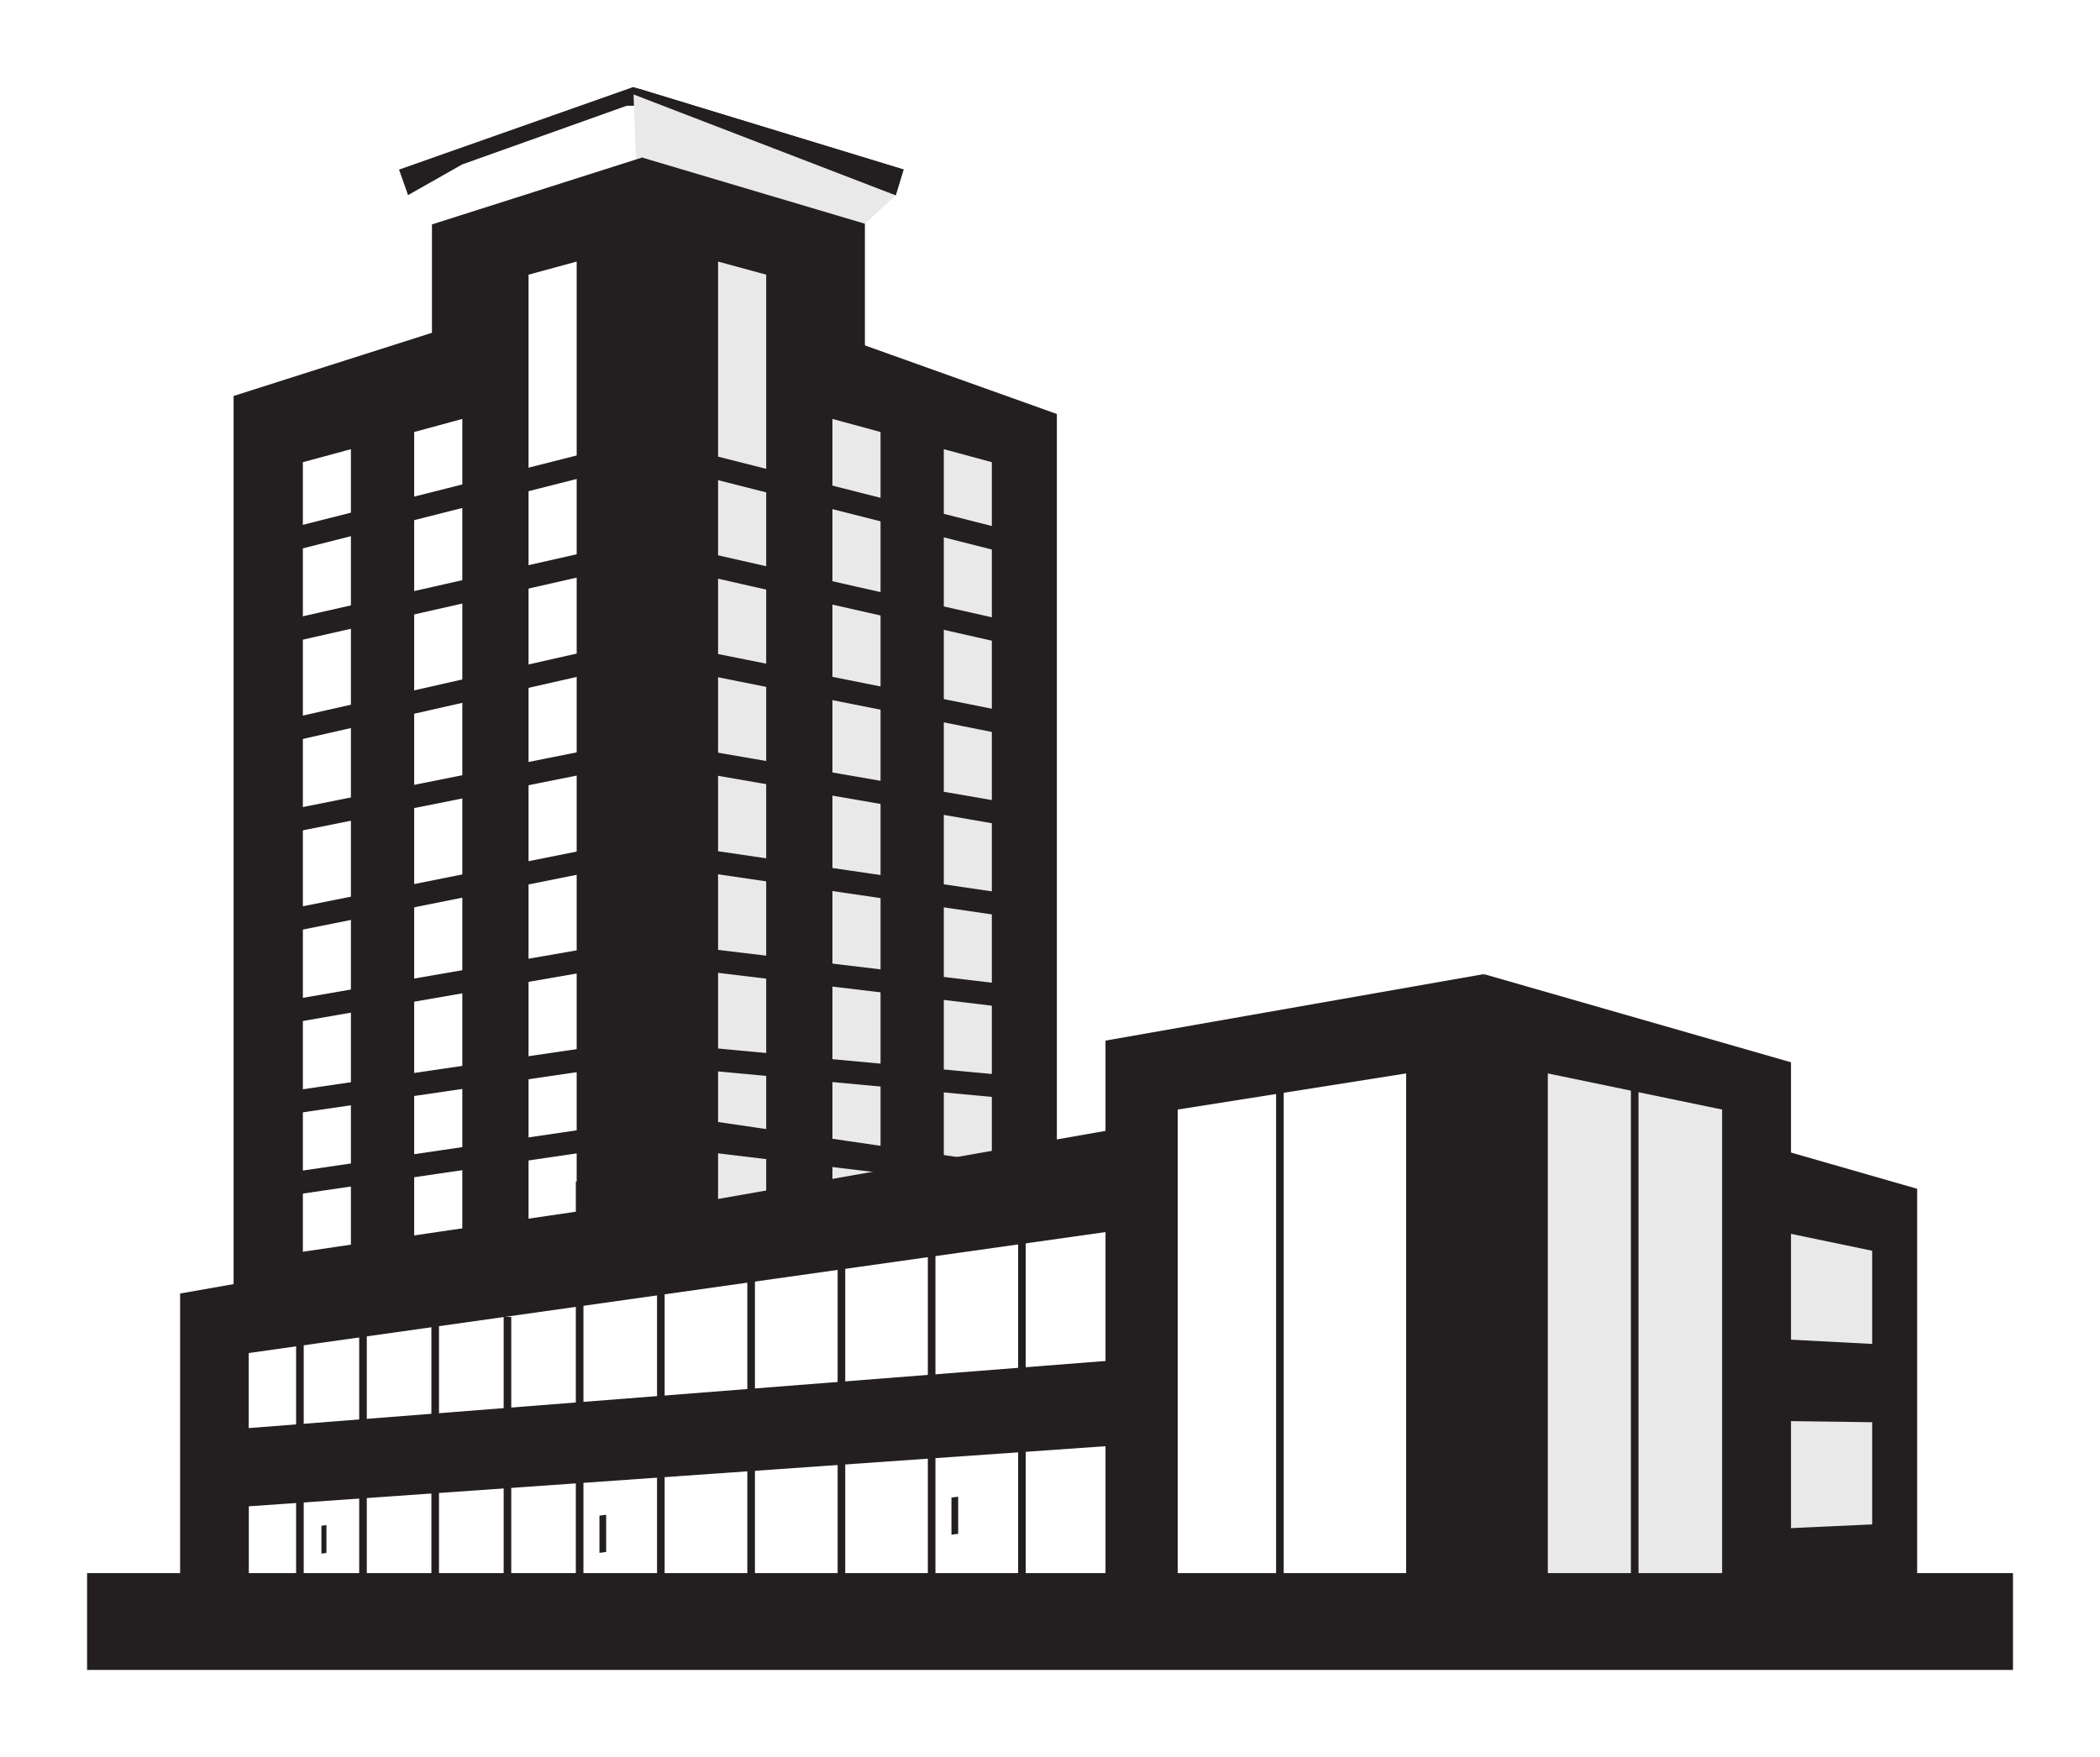
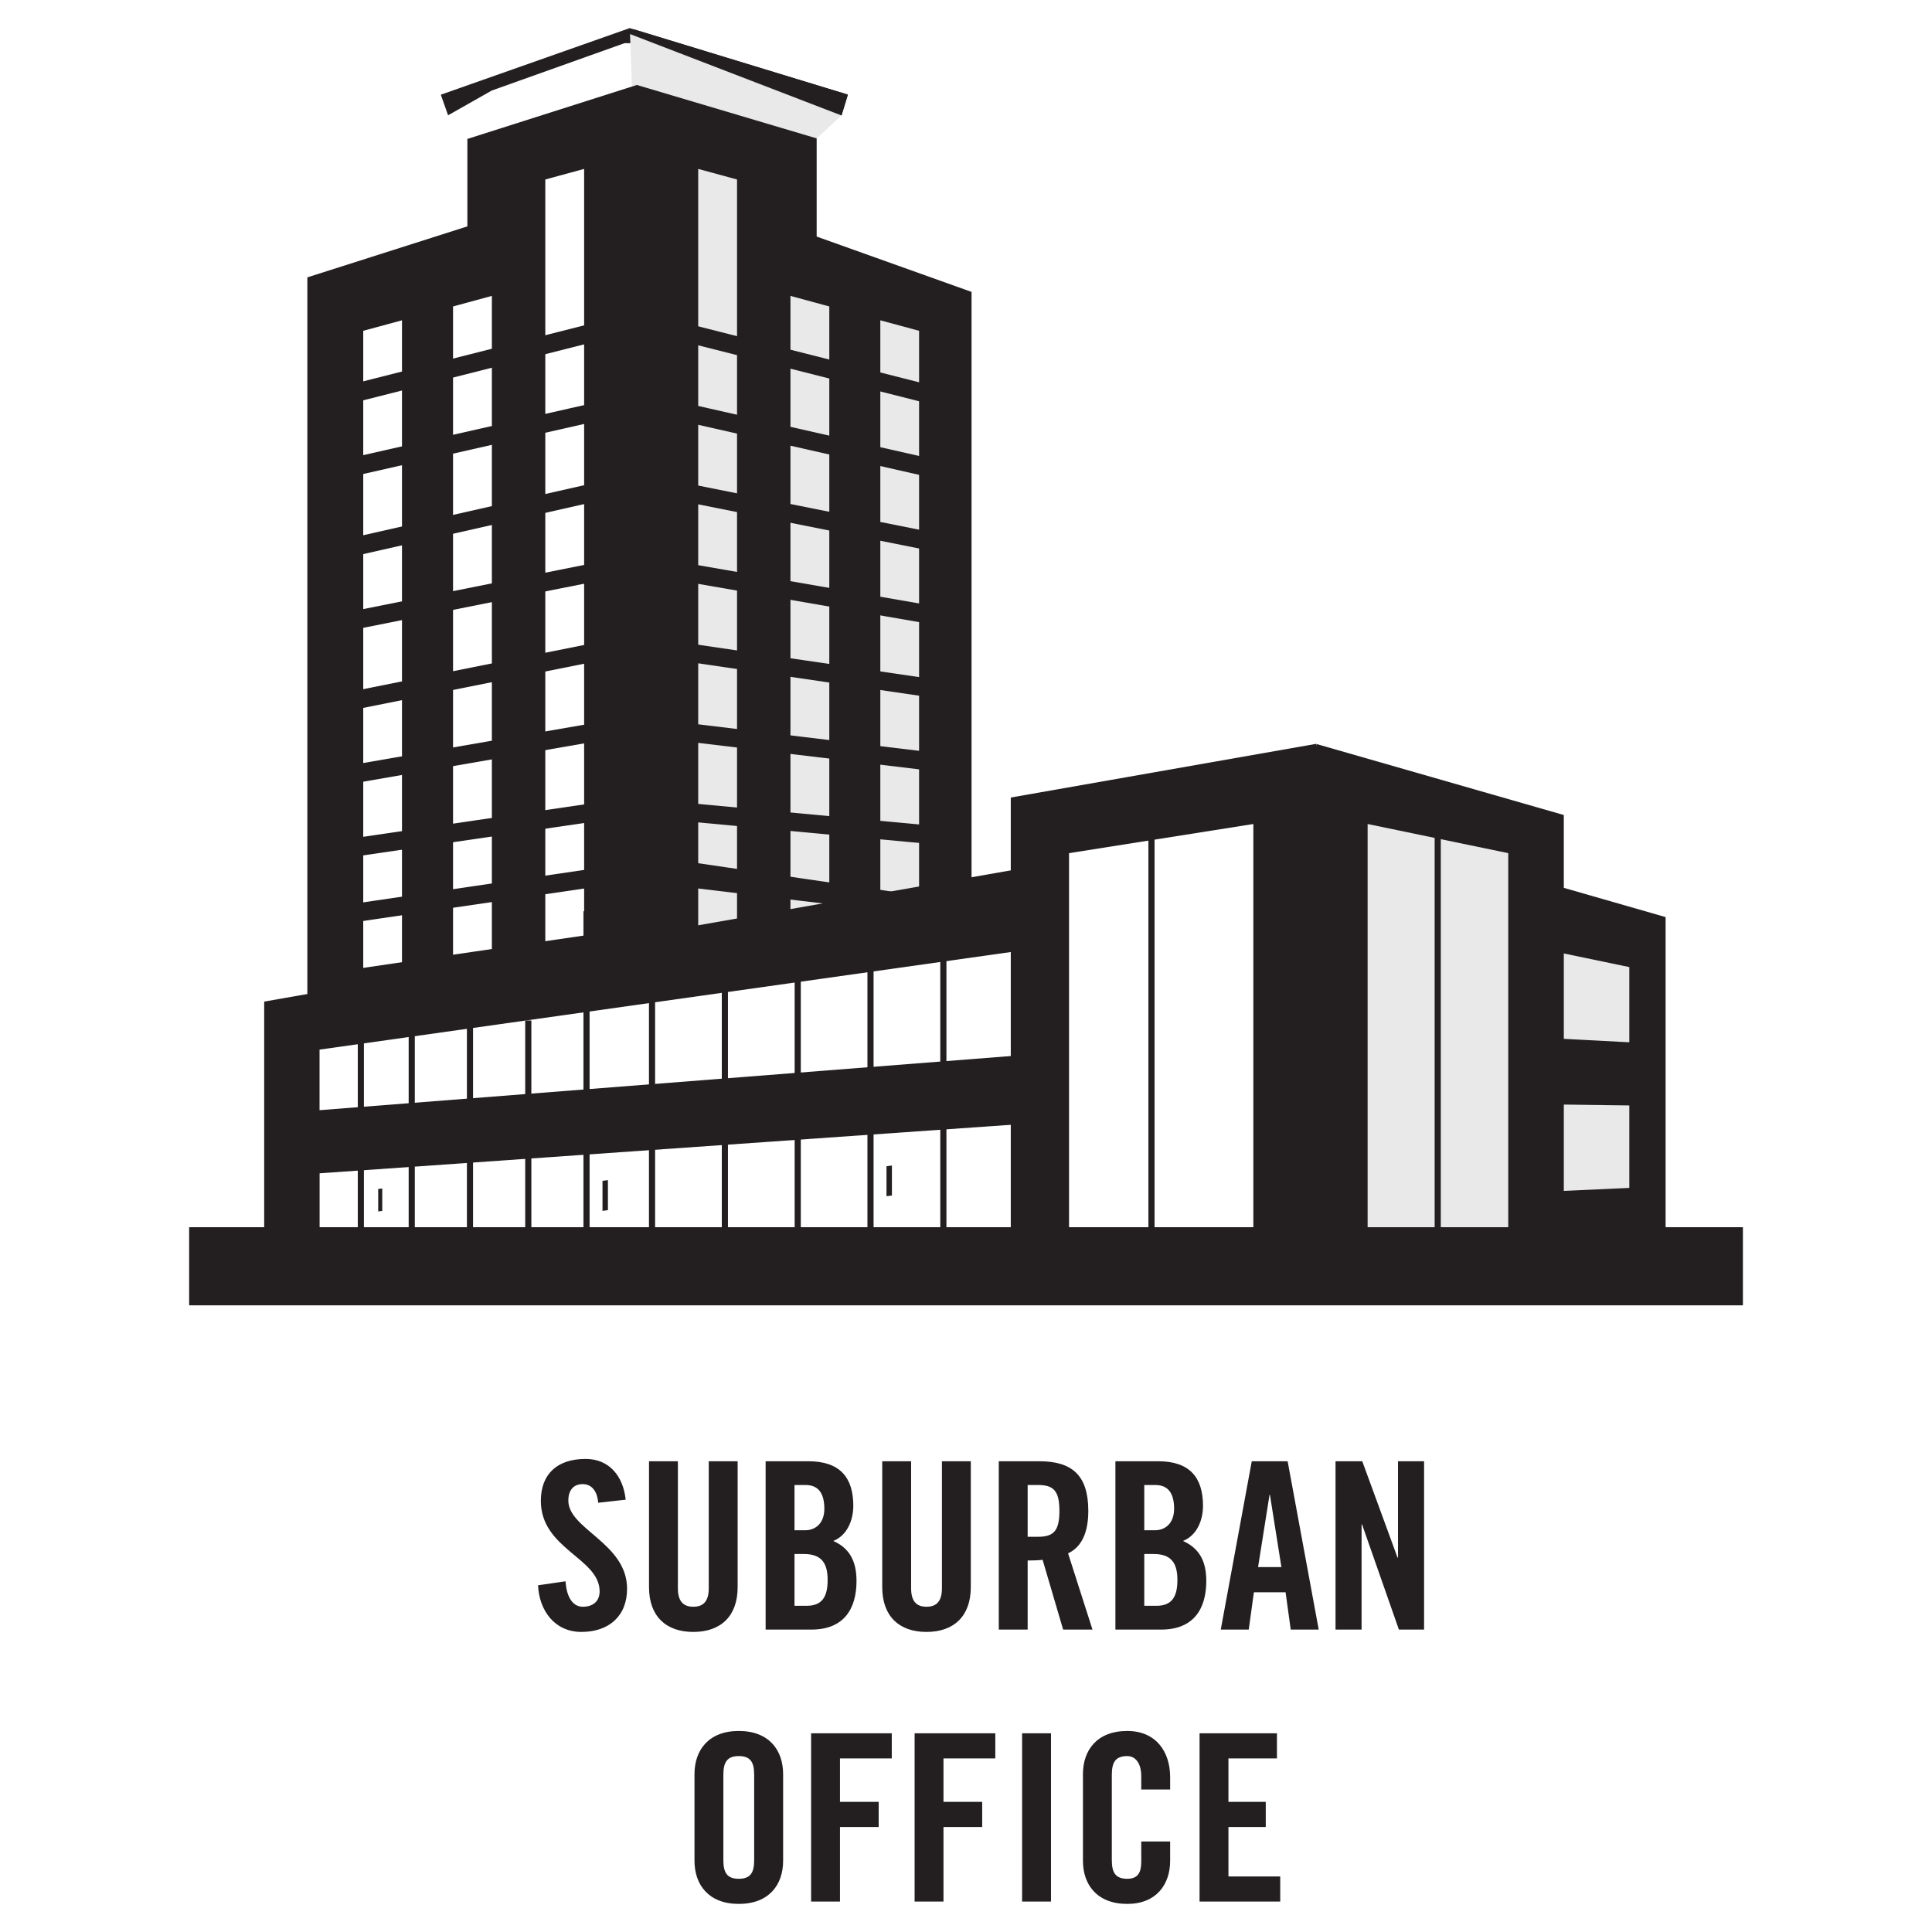
- <svg xmlns="http://www.w3.org/2000/svg" class="class-icon" viewBox="22.69 14.59 96.48 80.73">
+ <svg xmlns="http://www.w3.org/2000/svg" class="class-icon" viewBox="15.92 16.99 110.02 110.02">
  <path fill-rule="nonzero" fill="rgb(13.73%, 12.16%, 12.549%)" fill-opacity="1" d="M 51.781 18.59 L 41.023 22.383 L 41.438 23.559 L 51.812 19.895 L 63.84 23.566 L 64.203 22.379 " />
  <path fill-rule="nonzero" fill="rgb(13.73%, 12.16%, 12.549%)" fill-opacity="1" d="M 52.004 19.957 L 63.84 23.566 L 64.203 22.379 L 52.004 18.656 " />
  <path fill-rule="nonzero" fill="rgb(100%, 100%, 100%)" fill-opacity="1" d="M 43.926 22.145 L 41.438 23.555 L 43.199 25.77 L 52.312 23.801 L 52.523 19.449 L 51.484 19.449 " />
  <path fill-rule="nonzero" fill="rgb(91.364%, 91.206%, 91.246%)" fill-opacity="1" d="M 52.004 24.629 L 51.797 18.93 L 63.84 23.566 L 61.121 26.078 " />
  <path fill-rule="nonzero" fill="rgb(13.73%, 12.16%, 12.549%)" fill-opacity="1" d="M 52.191 26.805 L 33.422 32.785 L 33.422 87.039 L 53 87.031 L 57.473 34.887 " />
  <path fill-rule="nonzero" fill="rgb(13.73%, 12.16%, 12.549%)" fill-opacity="1" d="M 71.246 33.613 L 52.172 26.797 L 53 87.281 L 71.246 87.273 " />
  <path fill-rule="nonzero" fill="rgb(13.73%, 12.16%, 12.549%)" fill-opacity="1" d="M 52.191 21.828 L 42.535 24.902 L 42.535 88.277 L 53 88.273 L 57.473 29.906 " />
  <path fill-rule="nonzero" fill="rgb(13.73%, 12.16%, 12.549%)" fill-opacity="1" d="M 62.426 24.871 L 52.172 21.824 L 53 88.113 L 62.426 88.109 " />
  <path fill-rule="nonzero" fill="rgb(100%, 100%, 100%)" fill-opacity="1" d="M 36.605 35.828 L 36.605 72.605 L 38.812 72.605 L 38.812 35.23 " />
  <path fill-rule="nonzero" fill="rgb(100%, 100%, 100%)" fill-opacity="1" d="M 41.719 34.441 L 41.719 72.188 L 43.93 72.188 L 43.93 33.84 " />
  <path fill-rule="nonzero" fill="rgb(100%, 100%, 100%)" fill-opacity="1" d="M 46.973 27.211 L 46.973 71.773 L 49.184 71.359 L 49.184 26.609 " />
  <path fill-rule="nonzero" fill="rgb(91.364%, 91.206%, 91.246%)" fill-opacity="1" d="M 68.258 35.828 L 68.258 85.047 L 66.051 85.047 L 66.051 35.23 " />
  <path fill-rule="nonzero" fill="rgb(91.364%, 91.206%, 91.246%)" fill-opacity="1" d="M 63.145 34.441 L 63.145 84.633 L 60.934 84.633 L 60.934 33.84 " />
  <path fill-rule="nonzero" fill="rgb(91.364%, 91.206%, 91.246%)" fill-opacity="1" d="M 57.891 27.211 L 57.891 83.801 L 55.68 83.801 L 55.68 26.609 " />
  <path fill="none" stroke-width="10.478" stroke-linecap="butt" stroke-linejoin="miter" stroke="rgb(13.73%, 12.16%, 12.549%)" stroke-opacity="1" stroke-miterlimit="10" d="M 346.016 1042.461 L 501.406 1081.836 M 346.016 1001.016 L 501.406 1036.211 M 346.016 955.391 L 501.406 990.586 M 346.016 913.906 L 501.406 944.961 M 346.016 868.32 L 501.406 899.375 M 346.016 826.797 L 501.406 853.75 M 346.016 785.352 L 501.406 808.125 M 346.016 748.008 L 501.406 770.82 M 346.016 710.703 L 501.406 733.477 M 346.016 710.703 L 501.406 733.477 M 346.016 669.258 L 501.406 687.852 M 346.016 627.773 L 501.406 646.406 M 346.016 586.289 L 501.406 600.781 M 700.469 1042.461 L 545.078 1081.836 M 700.469 1001.016 L 545.078 1036.211 M 700.469 959.531 L 545.039 990.586 M 700.469 918.047 L 545.039 944.961 M 700.469 876.602 L 545.039 899.375 M 700.469 835.117 L 545.039 853.75 M 700.469 793.672 L 545.039 808.125 M 700.469 752.188 L 545.039 770.82 M 700.469 752.188 L 545.039 774.961 M 700.469 710.703 L 545.039 733.477 M 700.469 752.188 L 545.039 774.961 M 700.469 710.703 L 545.039 733.477 M 700.469 669.258 L 545.039 687.852 M 700.469 627.773 L 545.039 646.406 M 700.469 586.289 L 545.039 600.781 " transform="matrix(0.1, 0, 0, -0.1, 0, 144)" />
  <path fill-rule="nonzero" fill="rgb(13.73%, 12.16%, 12.549%)" fill-opacity="1" d="M 90.891 63.504 L 110.77 69.215 L 110.77 88.715 L 86.73 88.73 L 90.199 67.09 " />
  <path fill-rule="nonzero" fill="rgb(13.73%, 12.16%, 12.549%)" fill-opacity="1" d="M 90.875 63.496 L 30.965 74.027 L 30.965 88.5 L 90.875 88.477 " />
  <path fill-rule="nonzero" fill="rgb(100%, 100%, 100%)" fill-opacity="1" d="M 87.293 88.918 L 34.121 87.676 L 34.121 83.805 L 87.293 80.074 " />
  <path fill-rule="nonzero" fill="rgb(100%, 100%, 100%)" fill-opacity="1" d="M 87.02 69.293 L 34.117 76.762 L 34.117 80.211 L 87.02 76.066 " />
  <path fill-rule="nonzero" fill="rgb(91.364%, 91.206%, 91.246%)" fill-opacity="1" d="M 87.434 67.637 L 108.703 72.062 L 108.703 76.344 L 87.434 75.234 " />
  <path fill-rule="nonzero" fill="rgb(91.364%, 91.206%, 91.246%)" fill-opacity="1" d="M 87.434 79.664 L 108.703 79.941 L 108.703 84.637 L 87.434 85.602 " />
  <path fill-rule="nonzero" fill="rgb(13.73%, 12.16%, 12.549%)" fill-opacity="1" d="M 104.973 63.402 L 90.891 59.359 L 90.199 62.945 L 86.73 88.73 L 104.973 88.719 " />
  <path fill-rule="nonzero" fill="rgb(13.73%, 12.16%, 12.549%)" fill-opacity="1" d="M 73.48 62.406 L 73.48 88.484 L 90.875 88.477 L 90.875 59.348 " />
  <path fill="none" stroke-width="3.493" stroke-linecap="butt" stroke-linejoin="miter" stroke="rgb(13.73%, 12.16%, 12.549%)" stroke-opacity="1" stroke-miterlimit="10" d="M 364.688 688.984 L 364.688 545.352 M 393.672 688.984 L 393.672 545.352 M 426.836 688.984 L 426.836 545.352 M 460.039 688.984 L 460.039 545.352 M 493.203 751.172 L 493.203 545.352 M 530.508 722.148 L 530.508 545.352 M 571.992 730.43 L 571.992 545.352 M 613.477 730.43 L 613.477 545.352 M 654.922 730.43 L 654.922 545.352 M 696.406 734.57 L 696.406 545.352 " transform="matrix(0.1, 0, 0, -0.1, 0, 144)" />
  <path fill-rule="nonzero" fill="rgb(100%, 100%, 100%)" fill-opacity="1" d="M 87.293 88.641 L 76.797 88.641 L 76.797 65.574 L 87.293 63.914 " />
  <path fill-rule="nonzero" fill="rgb(91.364%, 91.206%, 91.246%)" fill-opacity="1" d="M 93.801 88.641 L 101.809 88.641 L 101.809 65.574 L 93.801 63.914 " />
  <path fill-rule="nonzero" fill="rgb(13.73%, 12.16%, 12.549%)" fill-opacity="1" d="M 66.402 83.402 L 66.402 85.109 L 66.711 85.07 L 66.711 83.363 " />
  <path fill-rule="nonzero" fill="rgb(13.73%, 12.16%, 12.549%)" fill-opacity="1" d="M 50.23 84.234 L 50.23 85.945 L 50.539 85.902 L 50.539 84.195 " />
  <path fill-rule="nonzero" fill="rgb(13.73%, 12.16%, 12.549%)" fill-opacity="1" d="M 37.457 84.699 L 37.457 85.977 L 37.688 85.949 L 37.688 84.668 " />
  <path fill="none" stroke-width="3.493" stroke-linecap="butt" stroke-linejoin="miter" stroke="rgb(13.73%, 12.16%, 12.549%)" stroke-opacity="1" stroke-miterlimit="10" d="M 814.922 805 L 814.922 537.031 M 977.93 805 L 977.93 537.031 " transform="matrix(0.1, 0, 0, -0.1, 0, 144)" />
  <path fill-rule="nonzero" fill="rgb(13.73%, 12.16%, 12.549%)" fill-opacity="1" d="M 26.691 86.875 L 26.691 91.324 L 115.172 91.324 L 115.172 86.875 L 26.691 86.875 " />
+   <path fill-rule="nonzero" fill="rgb(13.73%, 12.16%, 12.549%)" fill-opacity="1" d="M 55.469 122.957 C 55.469 124.312 56.266 125.41 57.992 125.41 C 59.719 125.41 60.516 124.312 60.516 122.957 L 60.516 118.016 C 60.516 116.66 59.719 115.562 57.992 115.562 C 56.266 115.562 55.469 116.66 55.469 118.016 Z M 57.113 118.055 C 57.113 117.34 57.328 116.992 57.992 116.992 C 58.656 116.992 58.867 117.34 58.867 118.055 L 58.867 122.918 C 58.867 123.633 58.656 123.98 57.992 123.98 C 57.328 123.98 57.113 123.633 57.113 122.918 Z M 63.754 125.277 L 63.754 121.031 L 65.957 121.031 L 65.957 119.598 L 63.754 119.598 L 63.754 117.125 L 66.703 117.125 L 66.703 115.695 L 62.109 115.695 L 62.109 125.277 Z M 69.648 125.277 L 69.648 121.031 L 71.852 121.031 L 71.852 119.598 L 69.648 119.598 L 69.648 117.125 L 72.598 117.125 L 72.598 115.695 L 68.004 115.695 L 68.004 125.277 Z M 75.77 125.277 L 75.77 115.695 L 74.125 115.695 L 74.125 125.277 Z M 82.555 118.895 L 82.555 118.188 C 82.555 116.754 81.758 115.562 80.113 115.562 C 78.387 115.562 77.59 116.66 77.59 118.016 L 77.59 122.957 C 77.59 124.312 78.387 125.41 80.113 125.41 C 81.758 125.41 82.555 124.312 82.555 122.957 L 82.555 121.855 L 80.91 121.855 L 80.91 123.012 C 80.91 123.633 80.711 123.98 80.113 123.98 C 79.449 123.98 79.234 123.633 79.234 122.918 L 79.234 118.055 C 79.234 117.34 79.449 116.992 80.113 116.992 C 80.539 116.992 80.91 117.34 80.91 118.148 L 80.91 118.895 Z M 88.824 125.277 L 88.824 123.848 L 85.875 123.848 L 85.875 121.031 L 88 121.031 L 88 119.598 L 85.875 119.598 L 85.875 117.125 L 88.637 117.125 L 88.637 115.695 L 84.23 115.695 L 84.23 125.277 L 88.824 125.277 " />
+   <path fill-rule="nonzero" fill="rgb(13.73%, 12.16%, 12.549%)" fill-opacity="1" d="M 51.551 102.391 C 51.406 101.039 50.609 100.07 49.27 100.07 C 47.648 100.07 46.719 100.934 46.719 102.457 C 46.719 105.207 50.066 105.711 50.066 107.613 C 50.066 108.184 49.68 108.488 49.109 108.488 C 48.578 108.488 48.191 108.012 48.125 107.039 L 46.559 107.266 C 46.625 108.699 47.5 109.922 49.027 109.922 C 50.57 109.922 51.629 109.043 51.629 107.465 C 51.629 104.863 48.285 104.078 48.285 102.445 C 48.285 101.848 48.578 101.504 49.109 101.504 C 49.48 101.504 49.918 101.742 49.984 102.566 Z M 52.879 107.371 C 52.879 109.02 53.836 109.922 55.402 109.922 C 56.969 109.922 57.926 109.02 57.926 107.371 L 57.926 100.203 L 56.281 100.203 L 56.281 107.438 C 56.281 108.145 56 108.488 55.402 108.488 C 54.805 108.488 54.523 108.145 54.523 107.438 L 54.523 100.203 L 52.879 100.203 Z M 61.164 105.484 L 61.695 105.484 C 62.68 105.484 63.051 105.977 63.051 106.961 C 63.051 107.93 62.73 108.434 61.855 108.434 L 61.164 108.434 Z M 61.164 101.555 L 61.789 101.555 C 62.52 101.555 62.863 102.02 62.863 102.91 C 62.863 103.707 62.387 104.133 61.762 104.133 L 61.164 104.133 Z M 59.52 109.789 L 62.121 109.789 C 63.992 109.789 64.695 108.594 64.695 107.016 C 64.695 105.777 64.207 105.113 63.371 104.742 C 64.164 104.426 64.512 103.562 64.512 102.738 C 64.512 101.105 63.727 100.203 61.961 100.203 L 59.52 100.203 Z M 66.16 107.371 C 66.16 109.02 67.113 109.922 68.68 109.922 C 70.246 109.922 71.203 109.02 71.203 107.371 L 71.203 100.203 L 69.559 100.203 L 69.559 107.438 C 69.559 108.145 69.277 108.488 68.68 108.488 C 68.082 108.488 67.805 108.145 67.805 107.438 L 67.805 100.203 L 66.16 100.203 Z M 74.441 101.555 L 75.027 101.555 C 75.918 101.555 76.25 101.887 76.25 103.031 C 76.25 104.172 75.918 104.504 75.027 104.504 L 74.441 104.504 Z M 74.441 105.855 C 74.734 105.855 75.082 105.844 75.293 105.816 L 76.461 109.789 L 78.133 109.789 L 76.742 105.445 C 77.297 105.195 77.895 104.57 77.895 103.031 C 77.895 100.984 76.953 100.203 75.105 100.203 L 72.797 100.203 L 72.797 109.789 L 74.441 109.789 Z M 81.082 105.484 L 81.613 105.484 C 82.598 105.484 82.969 105.977 82.969 106.961 C 82.969 107.93 82.648 108.434 81.773 108.434 L 81.082 108.434 Z M 81.082 101.555 L 81.707 101.555 C 82.438 101.555 82.781 102.02 82.781 102.91 C 82.781 103.707 82.305 104.133 81.68 104.133 L 81.082 104.133 Z M 79.438 109.789 L 82.039 109.789 C 83.91 109.789 84.613 108.594 84.613 107.016 C 84.613 105.777 84.121 105.113 83.285 104.742 C 84.082 104.426 84.426 103.562 84.426 102.738 C 84.426 101.105 83.645 100.203 81.879 100.203 L 79.438 100.203 Z M 88.215 102.113 L 88.238 102.113 L 88.891 106.23 L 87.562 106.23 Z M 87.324 107.664 L 89.129 107.664 L 89.422 109.789 L 91.016 109.789 L 89.246 100.203 L 87.203 100.203 L 85.438 109.789 L 87.031 109.789 Z M 93.457 109.789 L 93.457 103.801 L 93.484 103.801 L 95.582 109.789 L 97.016 109.789 L 97.016 100.203 L 95.531 100.203 L 95.531 105.688 L 95.504 105.688 L 93.496 100.203 L 91.973 100.203 L 91.973 109.789 L 93.457 109.789 " />
</svg>
